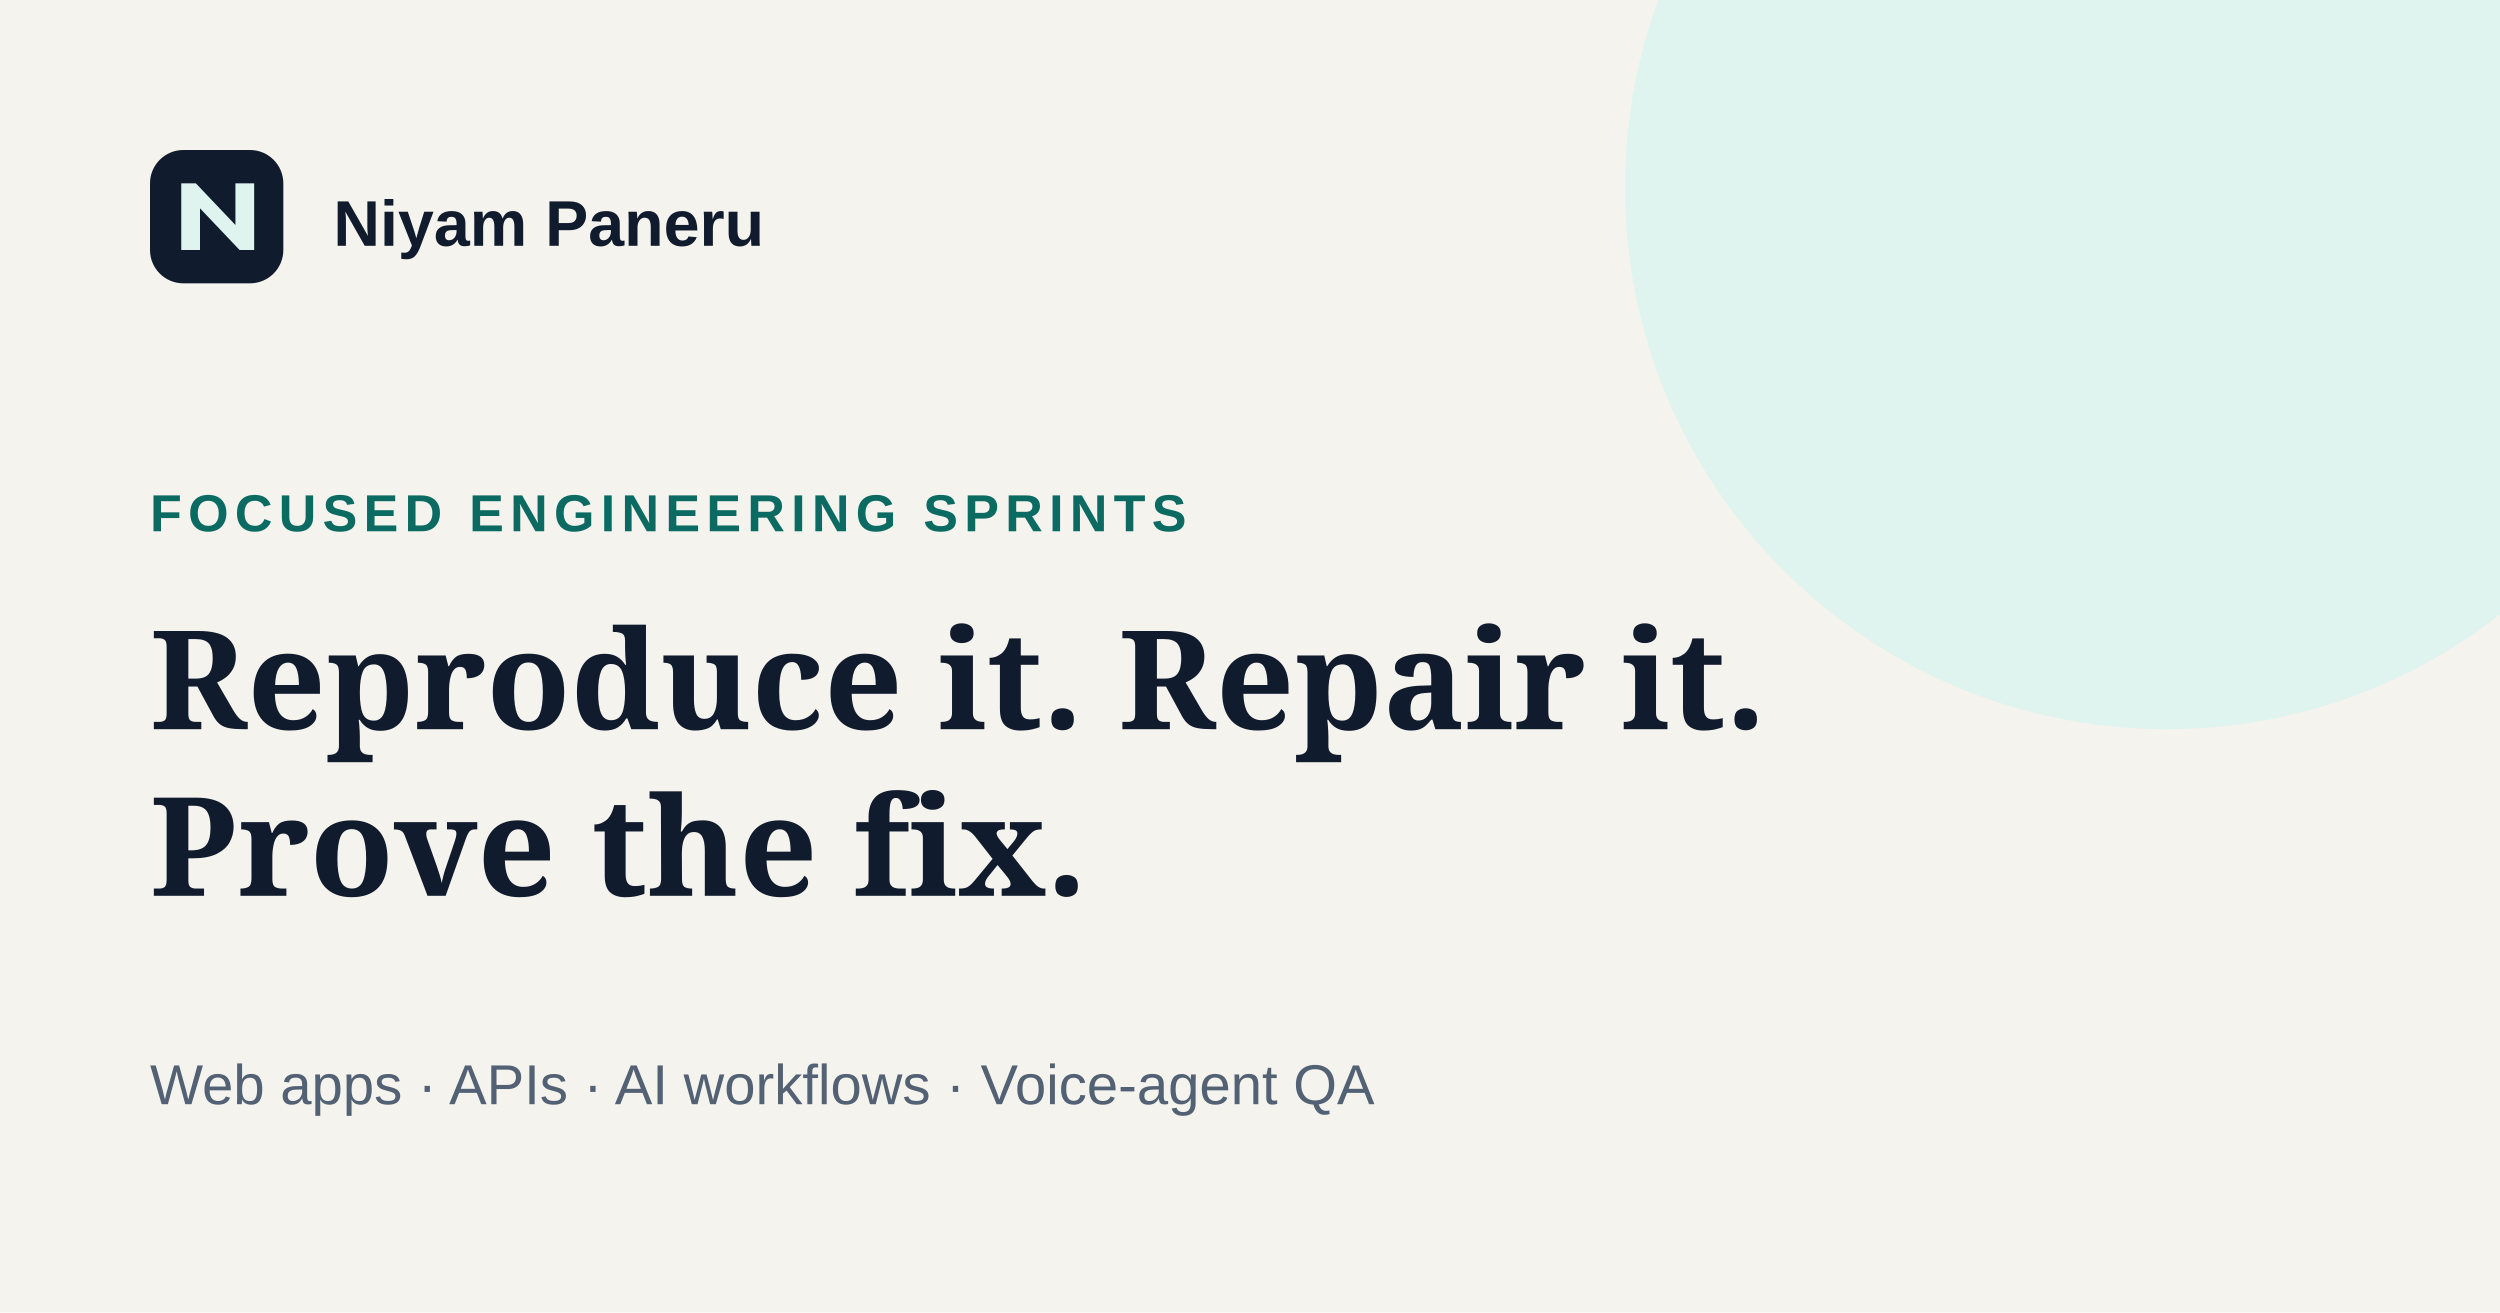
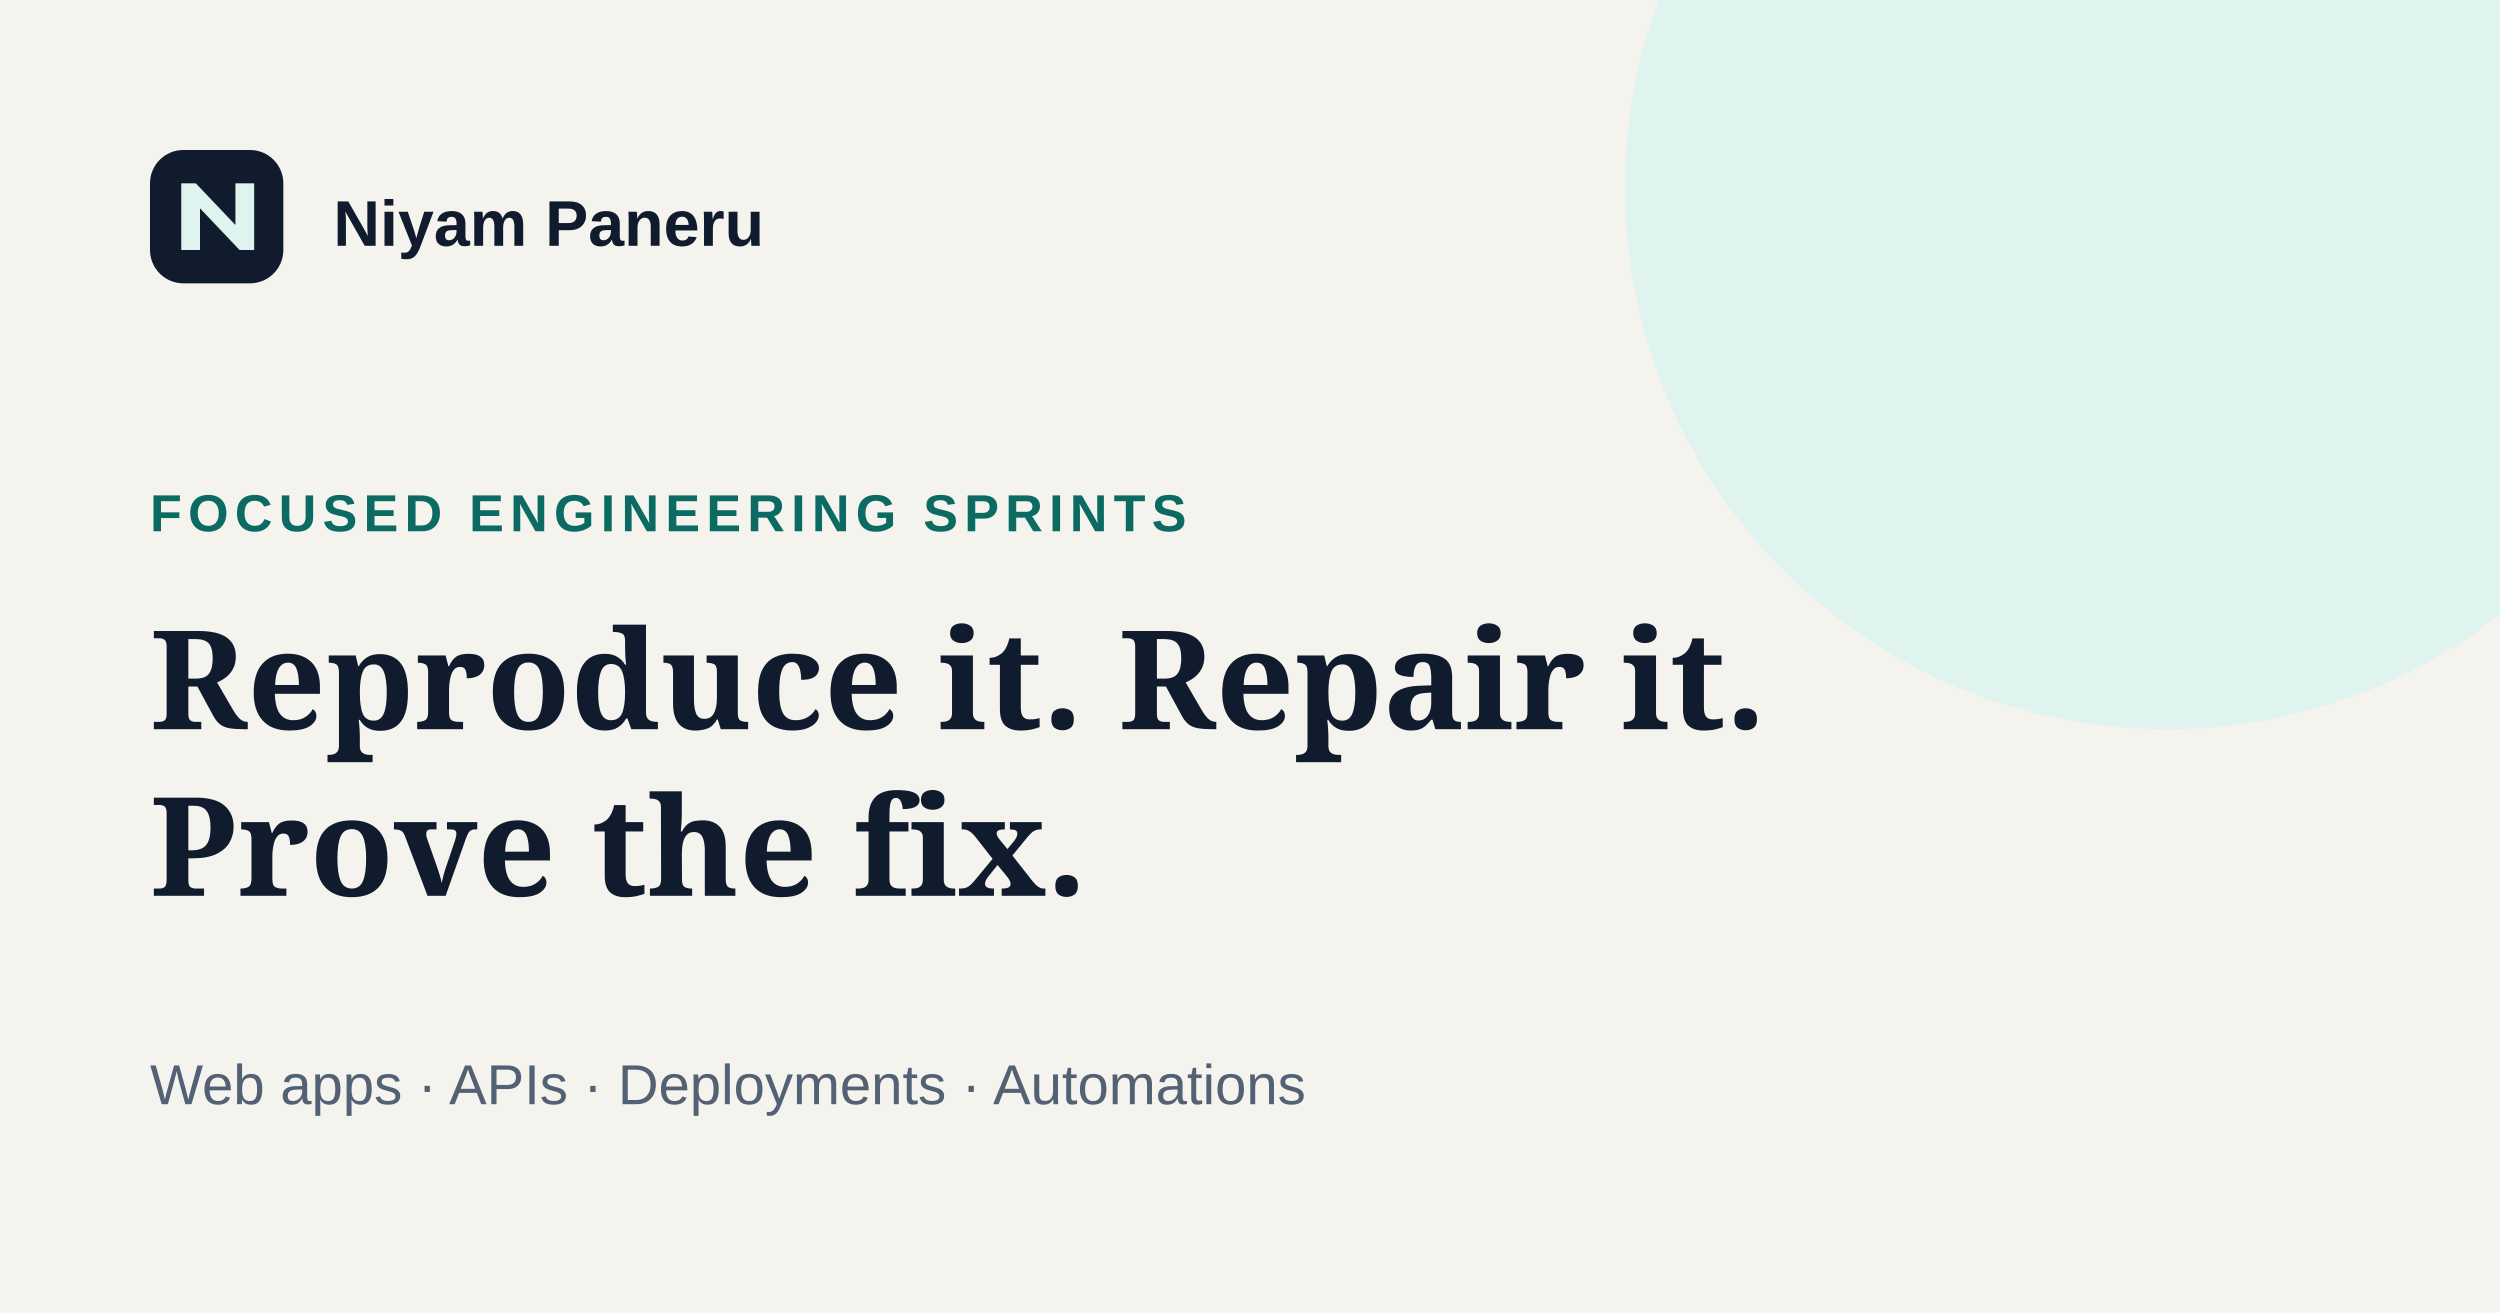
<svg xmlns="http://www.w3.org/2000/svg" width="1200" height="630" viewBox="0 0 1200 630" role="img" aria-labelledby="title desc">
  <rect width="1200" height="630" fill="#f5f3ed" />
  <circle cx="1040" cy="90" r="260" fill="#dff3ef" />
  <rect x="72" y="72" width="64" height="64" rx="16" fill="#101b2d" />
  <path d="M87 120V88h7l19 20V88h9v32h-7l-19-20v20z" fill="#dff3ef" />
  <text x="160" y="118" fill="#101b2d" font-family="Arial, sans-serif" font-size="31" font-weight="700">Niyam Paneru</text>
  <text x="72" y="255" fill="#0b6b62" font-family="Arial, sans-serif" font-size="25" font-weight="700" letter-spacing="3">FOCUSED ENGINEERING SPRINTS</text>
  <text x="72" y="350" fill="#101b2d" font-family="Georgia, serif" font-size="66" font-weight="700">Reproduce it. Repair it.</text>
  <text x="72" y="430" fill="#101b2d" font-family="Georgia, serif" font-size="66" font-weight="700">Prove the fix.</text>
-   <text x="72" y="530" fill="#526174" font-family="Arial, sans-serif" font-size="27">Web apps · APIs · AI workflows · Voice-agent QA</text>
+   <text x="72" y="530" fill="#526174" font-family="Arial, sans-serif" font-size="27">Web apps · APIs · Deployments · Automations</text>
</svg>
